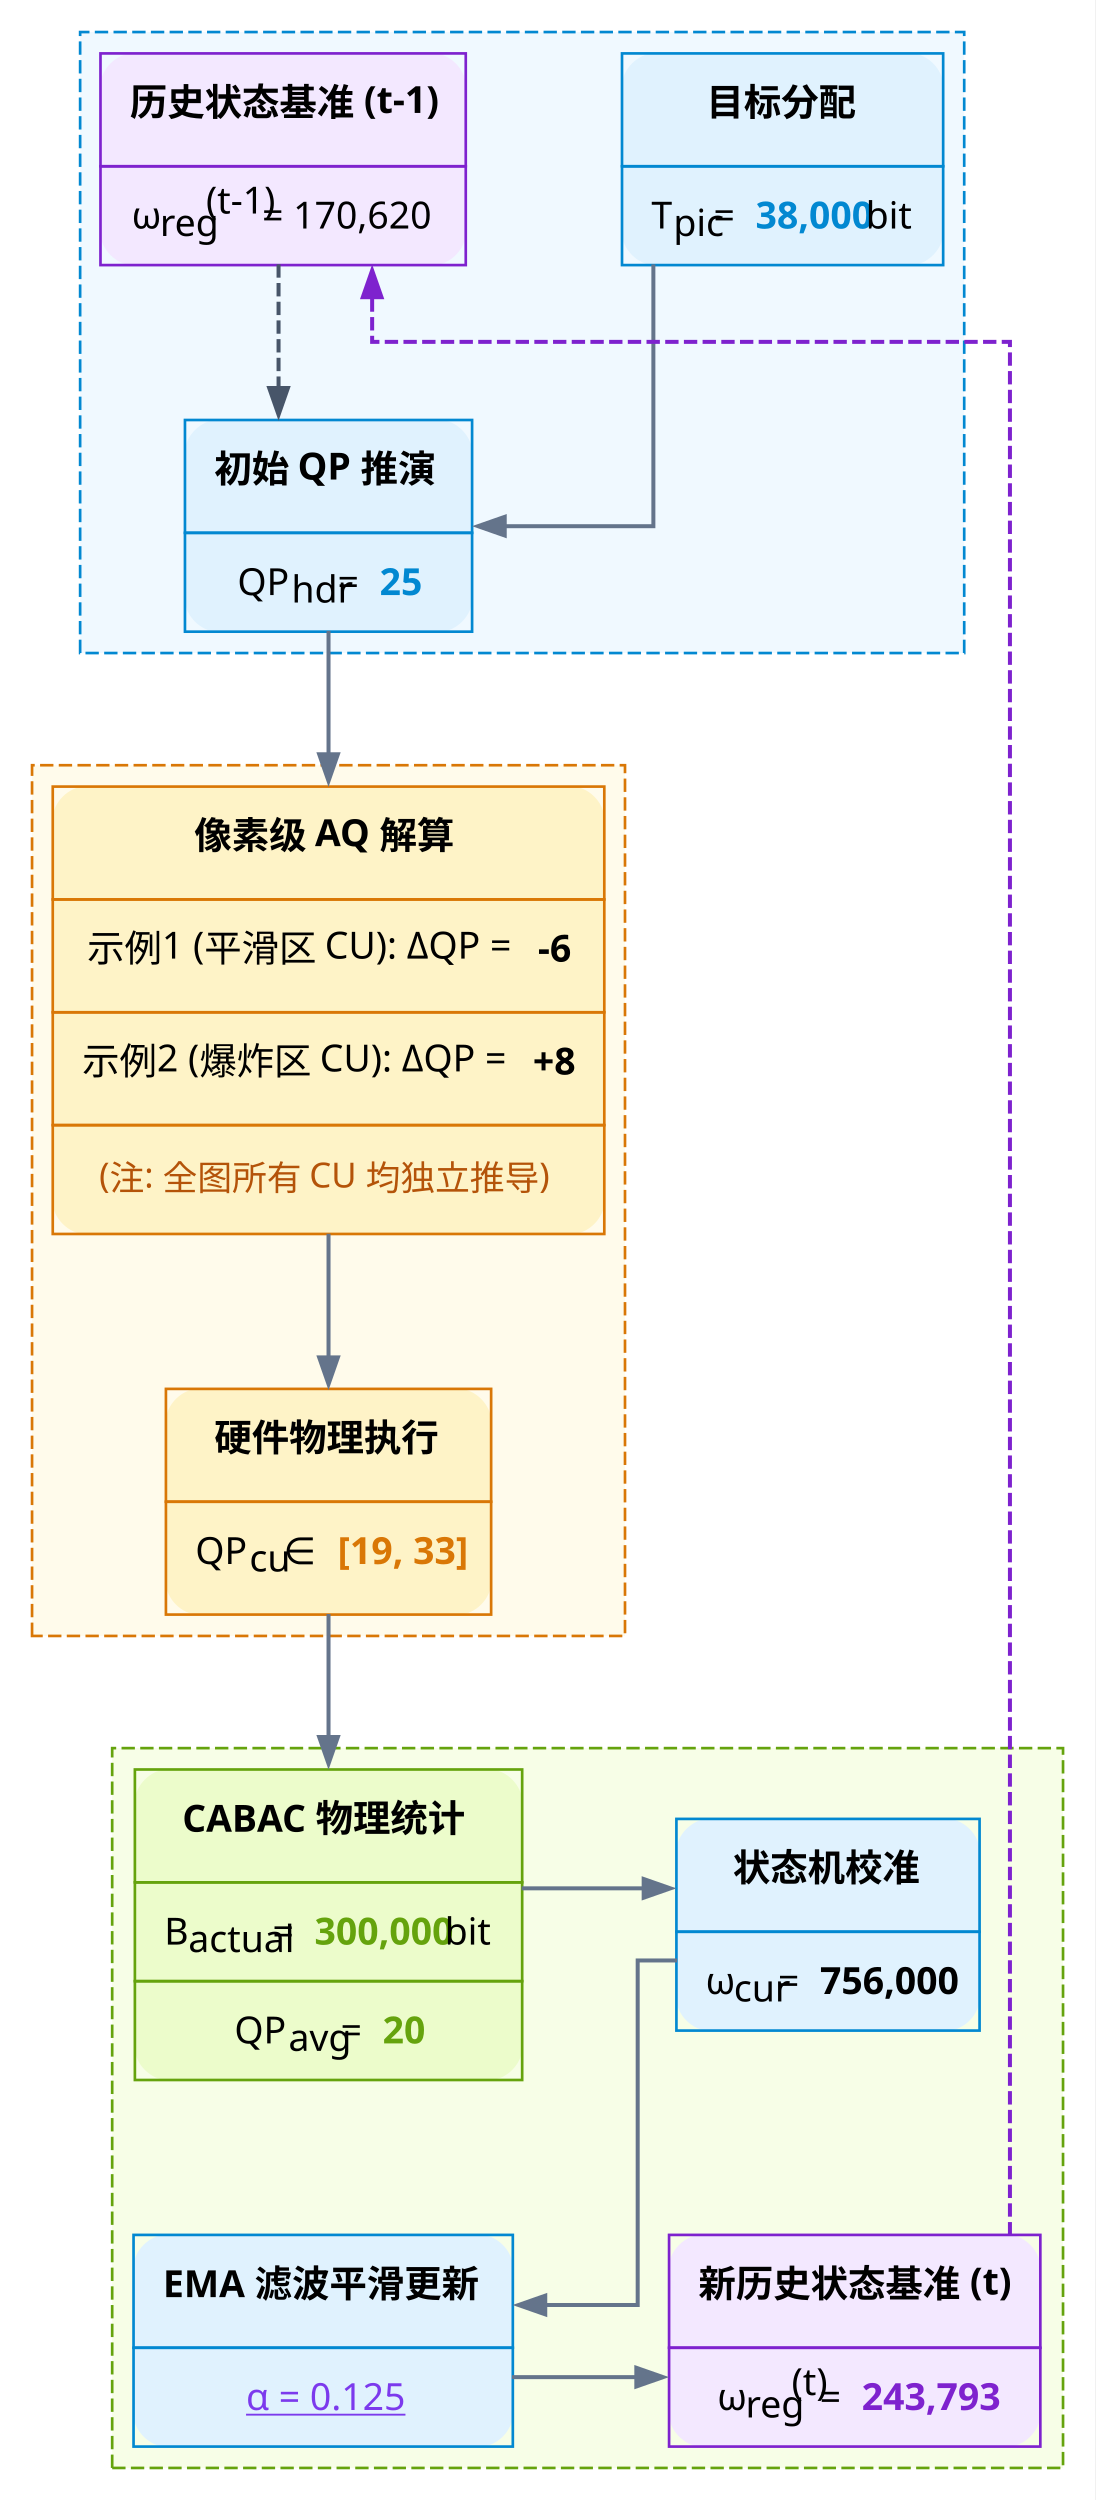
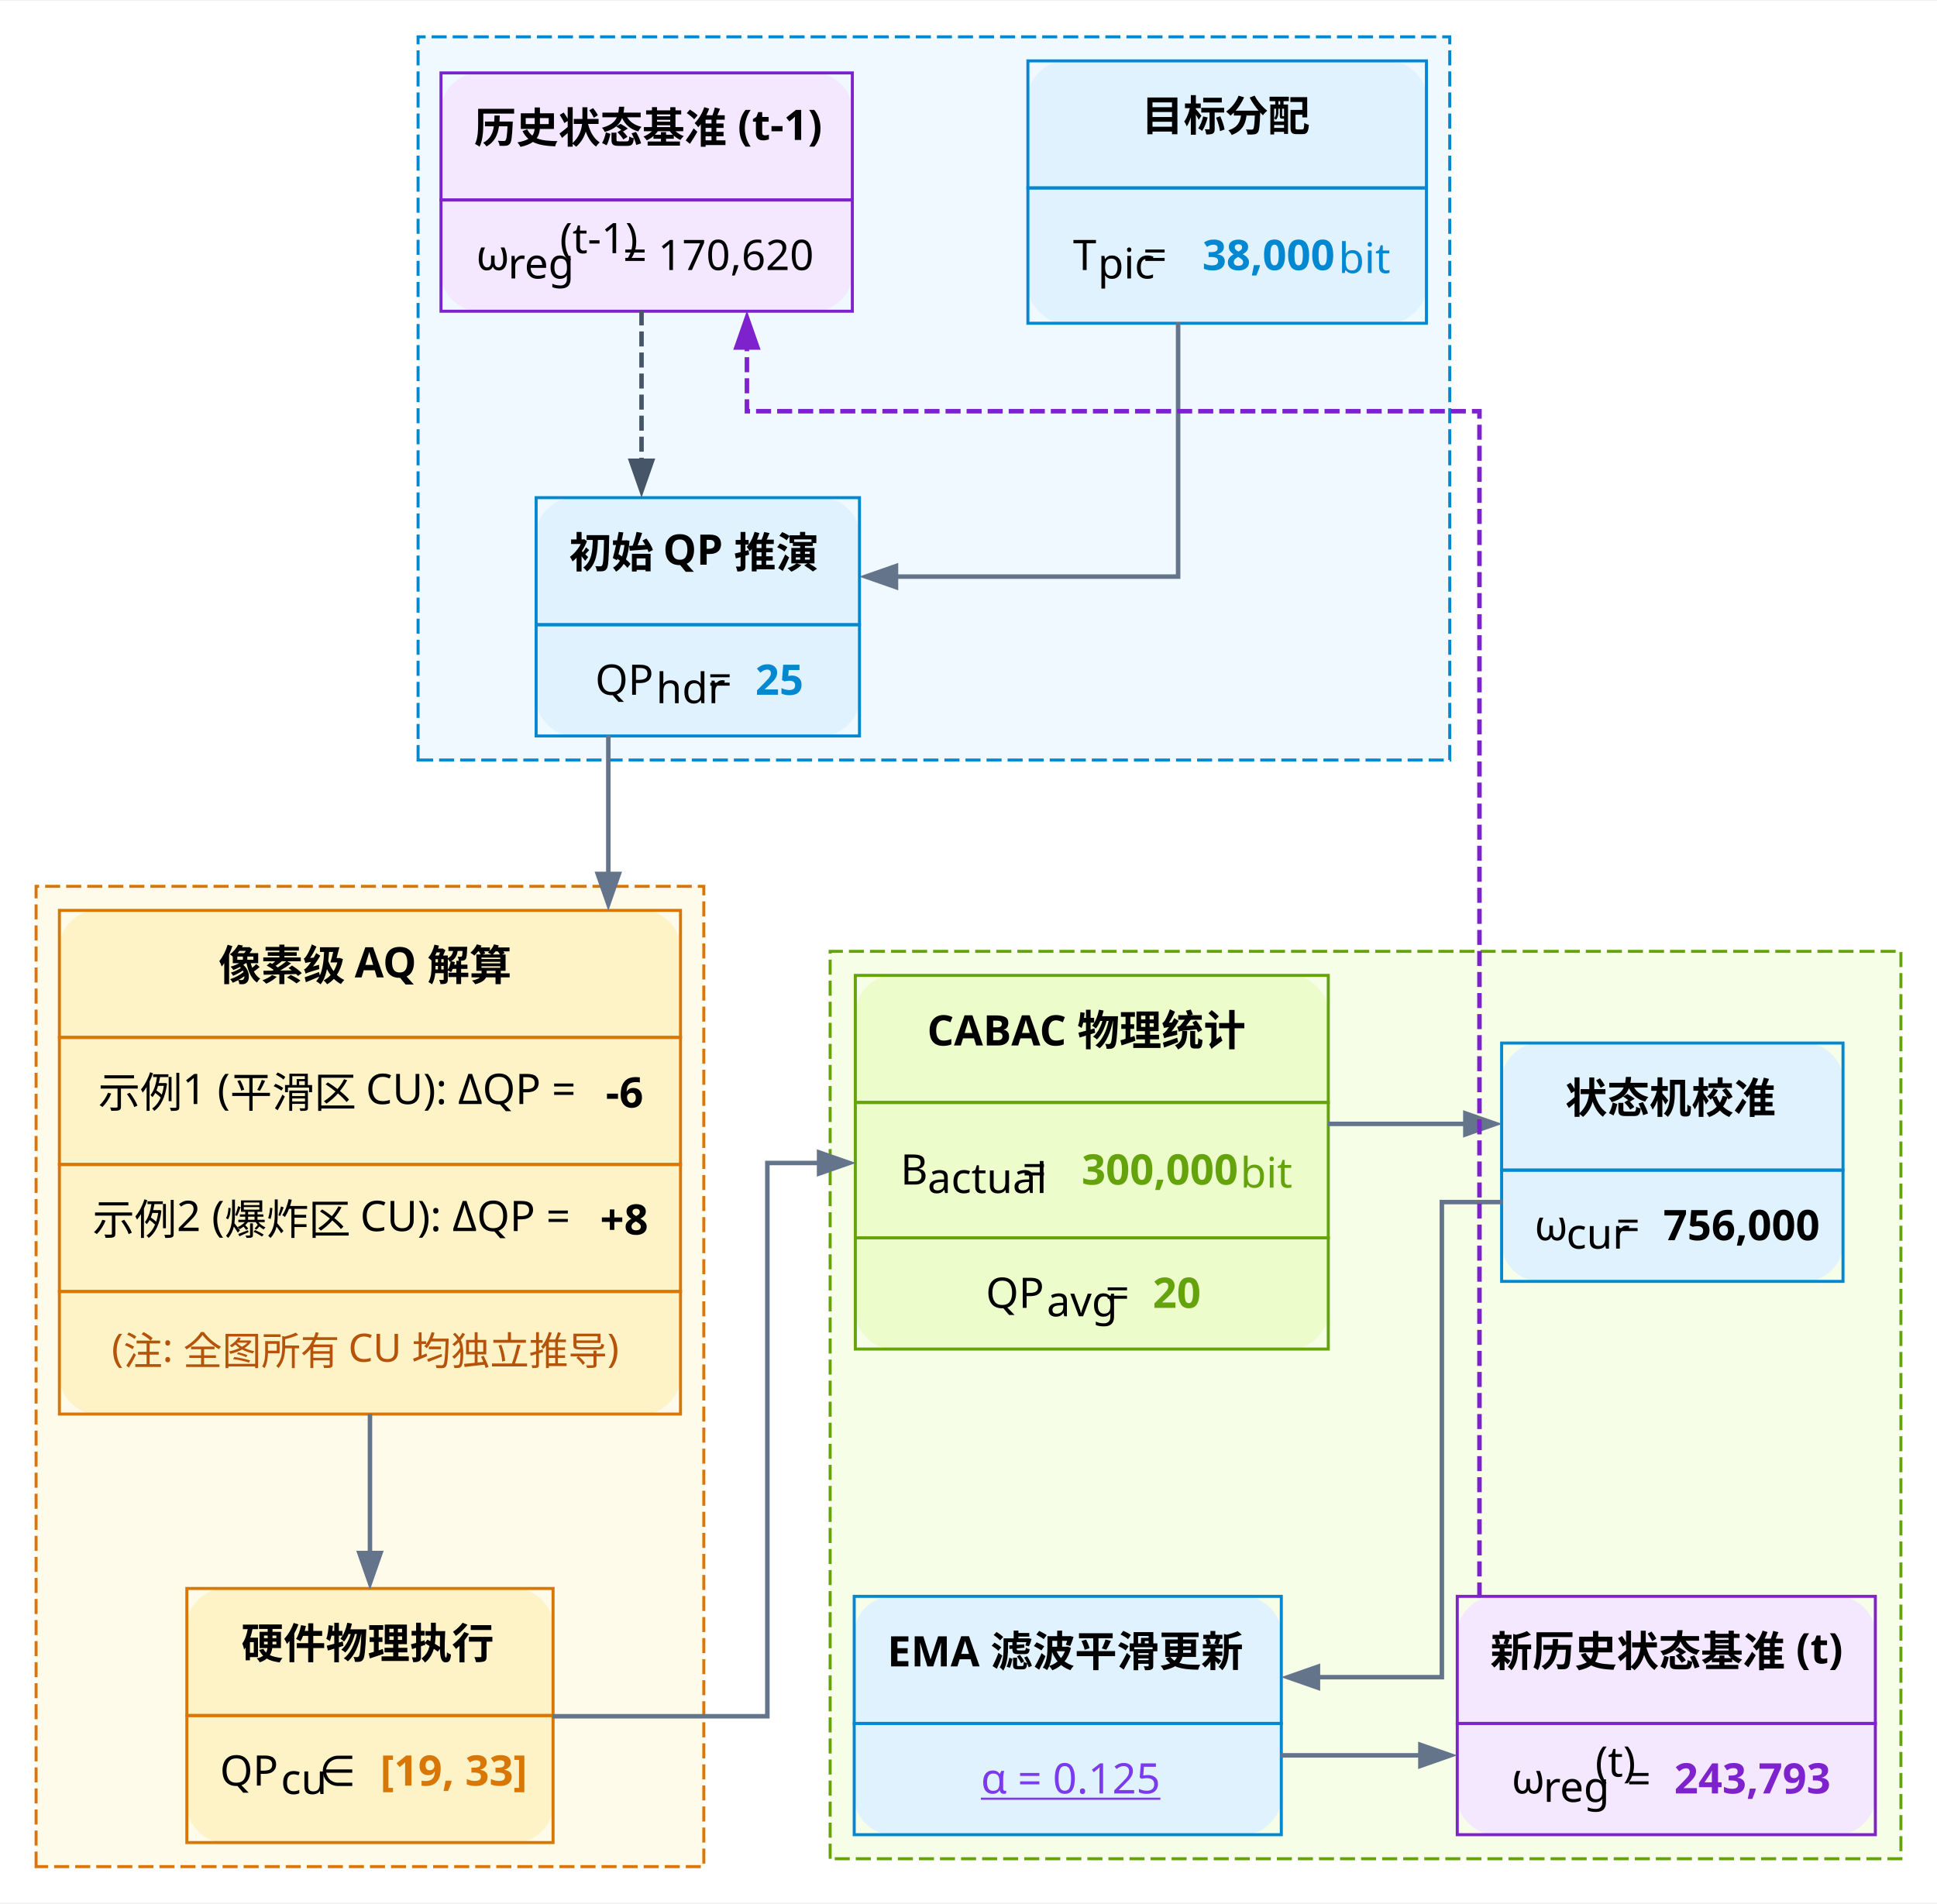
- <svg xmlns="http://www.w3.org/2000/svg" xmlns:xlink="http://www.w3.org/1999/xlink" width="410pt" height="936pt" viewBox="0.00 0.00 410.00 936.00">
-   <g id="graph0" class="graph" transform="scale(1 1) rotate(0) translate(4 932)">
-     <polygon fill="white" stroke="none" points="-4,4 -4,-932 406,-932 406,4 -4,4" />
+ <svg xmlns="http://www.w3.org/2000/svg" xmlns:xlink="http://www.w3.org/1999/xlink" width="644pt" height="633pt" viewBox="0.00 0.00 644.00 632.50">
+   <g id="graph0" class="graph" transform="scale(1 1) rotate(0) translate(4 628.5)">
+     <polygon fill="white" stroke="none" points="-4,4 -4,-628.5 640,-628.5 640,4 -4,4" />
    <g id="clust1" class="cluster">
-       <polygon fill="#f0f9ff" stroke="#0288d1" stroke-dasharray="5,2" points="26,-687.5 26,-920 357,-920 357,-687.5 26,-687.5" />
+       <polygon fill="#f0f9ff" stroke="#0288d1" stroke-dasharray="5,2" points="135,-376 135,-616.5 478,-616.5 478,-376 135,-376" />
    </g>
    <g id="clust3" class="cluster">
-       <polygon fill="#fffbeb" stroke="#d97706" stroke-dasharray="5,2" points="8,-319.5 8,-645.5 230,-645.5 230,-319.5 8,-319.5" />
+       <polygon fill="#fffbeb" stroke="#d97706" stroke-dasharray="5,2" points="8,-8 8,-334 230,-334 230,-8 8,-8" />
    </g>
    <g id="clust4" class="cluster">
-       <polygon fill="#f7fee7" stroke="#65a30d" stroke-dasharray="5,2" points="38,-8 38,-277.5 394,-277.5 394,-8 38,-8" />
+       <polygon fill="#f7fee7" stroke="#65a30d" stroke-dasharray="5,2" points="272,-10.62 272,-312.38 628,-312.38 628,-10.62 272,-10.62" />
    </g>
    <g id="node1" class="node">
      <g id="a_node1">
        <a xlink:href="#section-6" xlink:title="&lt;TABLE&gt;" target="_parent">
-           <path fill="#f3e8ff" stroke="none" d="M45.62,-832.75C45.62,-832.75 158.38,-832.75 158.38,-832.75 164.38,-832.75 170.38,-838.75 170.38,-844.75 170.38,-844.75 170.38,-900 170.38,-900 170.38,-906 164.38,-912 158.38,-912 158.38,-912 45.62,-912 45.62,-912 39.62,-912 33.62,-906 33.62,-900 33.62,-900 33.62,-844.75 33.62,-844.75 33.62,-838.75 39.62,-832.75 45.62,-832.75" />
-           <polygon fill="none" stroke="#7e22ce" points="33.62,-869.75 33.62,-912 170.38,-912 170.38,-869.75 33.62,-869.75" />
-           <text text-anchor="start" x="44.62" y="-888.7" font-family="sans-serif" font-weight="bold" font-size="14.00">历史状态基准 (t-1)</text>
-           <polygon fill="none" stroke="#7e22ce" points="33.62,-832.75 33.62,-869.75 170.38,-869.75 170.38,-832.75 33.62,-832.75" />
-           <text text-anchor="start" x="45.38" y="-846.45" font-family="sans-serif" font-size="14.00">ω</text>
-           <text text-anchor="start" x="55.88" y="-846.45" font-family="sans-serif" baseline-shift="sub" font-size="14.00">reg</text>
-           <text text-anchor="start" x="73.12" y="-846.45" font-family="sans-serif" baseline-shift="super" font-size="14.00">(t-1)</text>
-           <text text-anchor="start" x="94.12" y="-846.45" font-family="sans-serif" font-size="14.00"> = 170,620</text>
+           <path fill="#f3e8ff" stroke="none" d="M154.62,-525.25C154.62,-525.25 267.38,-525.25 267.38,-525.25 273.38,-525.25 279.38,-531.25 279.38,-537.25 279.38,-537.25 279.38,-592.5 279.38,-592.5 279.38,-598.5 273.38,-604.5 267.38,-604.5 267.38,-604.5 154.62,-604.5 154.62,-604.5 148.62,-604.5 142.62,-598.5 142.62,-592.5 142.62,-592.5 142.62,-537.25 142.62,-537.25 142.62,-531.25 148.62,-525.25 154.62,-525.25" />
+           <polygon fill="none" stroke="#7e22ce" points="142.62,-562.25 142.62,-604.5 279.38,-604.5 279.38,-562.25 142.62,-562.25" />
+           <text text-anchor="start" x="153.62" y="-581.2" font-family="sans-serif" font-weight="bold" font-size="14.00">历史状态基准 (t-1)</text>
+           <polygon fill="none" stroke="#7e22ce" points="142.62,-525.25 142.62,-562.25 279.38,-562.25 279.38,-525.25 142.62,-525.25" />
+           <text text-anchor="start" x="154.38" y="-538.95" font-family="sans-serif" font-size="14.00">ω</text>
+           <text text-anchor="start" x="164.88" y="-538.95" font-family="sans-serif" baseline-shift="sub" font-size="14.00">reg</text>
+           <text text-anchor="start" x="182.12" y="-538.95" font-family="sans-serif" baseline-shift="super" font-size="14.00">(t-1)</text>
+           <text text-anchor="start" x="203.12" y="-538.95" font-family="sans-serif" font-size="14.00"> = 170,620</text>
        </a>
      </g>
    </g>
    <g id="node3" class="node">
      <g id="a_node3">
        <a xlink:href="#section-5" xlink:title="&lt;TABLE&gt;" target="_parent">
-           <path fill="#e0f2fe" stroke="none" d="M77.25,-695.5C77.25,-695.5 160.75,-695.5 160.75,-695.5 166.75,-695.5 172.75,-701.5 172.75,-707.5 172.75,-707.5 172.75,-762.75 172.75,-762.75 172.75,-768.75 166.75,-774.75 160.75,-774.75 160.75,-774.75 77.25,-774.75 77.25,-774.75 71.25,-774.75 65.25,-768.75 65.25,-762.75 65.25,-762.75 65.25,-707.5 65.25,-707.5 65.25,-701.5 71.25,-695.5 77.25,-695.5" />
-           <polygon fill="none" stroke="#0288d1" points="65.25,-732.5 65.25,-774.75 172.75,-774.75 172.75,-732.5 65.25,-732.5" />
-           <text text-anchor="start" x="76.25" y="-751.45" font-family="sans-serif" font-weight="bold" font-size="14.00">初始 QP 推演</text>
-           <polygon fill="none" stroke="#0288d1" points="65.25,-695.5 65.25,-732.5 172.75,-732.5 172.75,-695.5 65.25,-695.5" />
-           <text text-anchor="start" x="84.88" y="-709.2" font-family="sans-serif" font-size="14.00">QP</text>
-           <text text-anchor="start" x="105.12" y="-709.2" font-family="sans-serif" baseline-shift="sub" font-size="14.00">hdr</text>
-           <text text-anchor="start" x="122.38" y="-709.2" font-family="sans-serif" font-size="14.00"> = </text>
-           <text text-anchor="start" x="138.12" y="-709.2" font-family="sans-serif" font-weight="bold" font-size="14.00" fill="#0288d1">25</text>
+           <path fill="#e0f2fe" stroke="none" d="M186.25,-384C186.25,-384 269.75,-384 269.75,-384 275.75,-384 281.75,-390 281.75,-396 281.75,-396 281.75,-451.25 281.75,-451.25 281.75,-457.25 275.75,-463.25 269.75,-463.25 269.75,-463.25 186.25,-463.25 186.25,-463.25 180.25,-463.25 174.25,-457.25 174.25,-451.25 174.25,-451.25 174.25,-396 174.25,-396 174.25,-390 180.25,-384 186.25,-384" />
+           <polygon fill="none" stroke="#0288d1" points="174.25,-421 174.25,-463.25 281.75,-463.25 281.75,-421 174.25,-421" />
+           <text text-anchor="start" x="185.25" y="-439.95" font-family="sans-serif" font-weight="bold" font-size="14.00">初始 QP 推演</text>
+           <polygon fill="none" stroke="#0288d1" points="174.25,-384 174.25,-421 281.75,-421 281.75,-384 174.25,-384" />
+           <text text-anchor="start" x="193.88" y="-397.7" font-family="sans-serif" font-size="14.00">QP</text>
+           <text text-anchor="start" x="214.12" y="-397.7" font-family="sans-serif" baseline-shift="sub" font-size="14.00">hdr</text>
+           <text text-anchor="start" x="231.38" y="-397.7" font-family="sans-serif" font-size="14.00"> = </text>
+           <text text-anchor="start" x="247.12" y="-397.7" font-family="sans-serif" font-weight="bold" font-size="14.00" fill="#0288d1">25</text>
        </a>
      </g>
    </g>
    <g id="edge2" class="edge">
-       <path fill="none" stroke="#475569" stroke-width="1.5" stroke-dasharray="5,2" d="M100.29,-833.04C100.29,-833.04 100.29,-786.73 100.29,-786.73" />
-       <polygon fill="#475569" stroke="#475569" stroke-width="1.5" points="103.79,-786.73 100.29,-776.73 96.79,-786.73 103.79,-786.73" />
+       <path fill="none" stroke="#475569" stroke-width="1.5" stroke-dasharray="5,2" d="M209.29,-525.53C209.29,-525.53 209.29,-475.52 209.29,-475.52" />
+       <polygon fill="#475569" stroke="#475569" stroke-width="1.5" points="212.79,-475.52 209.29,-465.52 205.79,-475.52 212.79,-475.52" />
    </g>
    <g id="node2" class="node">
      <g id="a_node2">
        <a xlink:href="#section-2" xlink:title="&lt;TABLE&gt;" target="_parent">
-           <path fill="#e0f2fe" stroke="none" d="M240.88,-832.75C240.88,-832.75 337.12,-832.75 337.12,-832.75 343.12,-832.75 349.12,-838.75 349.12,-844.75 349.12,-844.75 349.12,-900 349.12,-900 349.12,-906 343.12,-912 337.12,-912 337.12,-912 240.88,-912 240.88,-912 234.88,-912 228.88,-906 228.88,-900 228.88,-900 228.88,-844.75 228.88,-844.75 228.88,-838.75 234.88,-832.75 240.88,-832.75" />
-           <polygon fill="none" stroke="#0288d1" points="228.88,-869.75 228.88,-912 349.12,-912 349.12,-869.75 228.88,-869.75" />
-           <text text-anchor="start" x="260.5" y="-888.7" font-family="sans-serif" font-weight="bold" font-size="14.00">目标分配</text>
-           <polygon fill="none" stroke="#0288d1" points="228.88,-832.75 228.88,-869.75 349.12,-869.75 349.12,-832.75 228.88,-832.75" />
-           <text text-anchor="start" x="239.88" y="-846.45" font-family="sans-serif" font-size="14.00">T</text>
-           <text text-anchor="start" x="248.12" y="-846.45" font-family="sans-serif" baseline-shift="sub" font-size="14.00">pic</text>
-           <text text-anchor="start" x="263.12" y="-846.45" font-family="sans-serif" font-size="14.00"> = </text>
-           <text text-anchor="start" x="278.88" y="-846.45" font-family="sans-serif" font-weight="bold" font-size="14.00" fill="#0288d1">38,000</text>
-           <text text-anchor="start" x="320.12" y="-846.45" font-family="sans-serif" font-size="14.00"> bit</text>
+           <path fill="#e0f2fe" stroke="none" d="M349.75,-521.25C349.75,-521.25 458.25,-521.25 458.25,-521.25 464.25,-521.25 470.25,-527.25 470.25,-533.25 470.25,-533.25 470.25,-596.5 470.25,-596.5 470.25,-602.5 464.25,-608.5 458.25,-608.5 458.25,-608.5 349.75,-608.5 349.75,-608.5 343.75,-608.5 337.75,-602.5 337.75,-596.5 337.75,-596.5 337.75,-533.25 337.75,-533.25 337.75,-527.25 343.75,-521.25 349.75,-521.25" />
+           <polygon fill="none" stroke="#0288d1" points="337.75,-566.25 337.75,-608.5 470.25,-608.5 470.25,-566.25 337.75,-566.25" />
+           <text text-anchor="start" x="375.5" y="-585.2" font-family="sans-serif" font-weight="bold" font-size="14.00">目标分配</text>
+           <polygon fill="none" stroke="#0288d1" points="337.75,-521.25 337.75,-566.25 470.25,-566.25 470.25,-521.25 337.75,-521.25" />
+           <text text-anchor="start" x="352.75" y="-538.95" font-family="sans-serif" font-size="14.00">T</text>
+           <text text-anchor="start" x="361" y="-538.95" font-family="sans-serif" baseline-shift="sub" font-size="14.00">pic</text>
+           <text text-anchor="start" x="376" y="-538.95" font-family="sans-serif" font-size="14.00"> = </text>
+           <text text-anchor="start" x="395.75" y="-538.95" font-family="sans-serif" font-weight="bold" font-size="14.00" fill="#0288d1">38,000</text>
+           <text text-anchor="start" x="441" y="-537.95" font-family="sans-serif" font-size="14.00" fill="#0288d1">bit</text>
        </a>
      </g>
    </g>
    <g id="edge1" class="edge">
-       <path fill="none" stroke="#64748b" stroke-width="1.5" d="M240.62,-833.01C240.62,-792.41 240.62,-735 240.62,-735 240.62,-735 184.97,-735 184.97,-735" />
-       <polygon fill="#64748b" stroke="#64748b" stroke-width="1.5" points="184.97,-731.5 174.97,-735 184.97,-738.5 184.97,-731.5" />
+       <path fill="none" stroke="#64748b" stroke-width="1.5" d="M387.69,-521.58C387.69,-484.48 387.69,-437 387.69,-437 387.69,-437 293.89,-437 293.89,-437" />
+       <polygon fill="#64748b" stroke="#64748b" stroke-width="1.5" points="293.89,-433.5 283.89,-437 293.89,-440.5 293.89,-433.5" />
    </g>
    <g id="node4" class="node">
      <g id="a_node4">
        <a xlink:href="#section-7" xlink:title="&lt;TABLE&gt;" target="_parent">
-           <path fill="#fef3c7" stroke="none" d="M27.75,-470C27.75,-470 210.25,-470 210.25,-470 216.25,-470 222.25,-476 222.25,-482 222.25,-482 222.25,-625.5 222.25,-625.5 222.25,-631.5 216.25,-637.5 210.25,-637.5 210.25,-637.5 27.75,-637.5 27.75,-637.5 21.75,-637.5 15.75,-631.5 15.75,-625.5 15.75,-625.5 15.75,-482 15.75,-482 15.75,-476 21.75,-470 27.75,-470" />
-           <polygon fill="none" stroke="#d97706" points="15.75,-595.25 15.75,-637.5 222.25,-637.5 222.25,-595.25 15.75,-595.25" />
-           <text text-anchor="start" x="68.75" y="-614.2" font-family="sans-serif" font-weight="bold" font-size="14.00">像素级 AQ 解算</text>
-           <polygon fill="none" stroke="#d97706" points="15.75,-553 15.75,-595.25 222.25,-595.25 222.25,-553 15.75,-553" />
-           <text text-anchor="start" x="28.62" y="-571.95" font-family="sans-serif" font-size="14.00">示例1 (平滑区 CU): ΔQP = </text>
-           <text text-anchor="start" x="197.38" y="-571.95" font-family="sans-serif" font-weight="bold" font-size="14.00">-6</text>
-           <polygon fill="none" stroke="#d97706" points="15.75,-510.75 15.75,-553 222.25,-553 222.25,-510.75 15.75,-510.75" />
-           <text text-anchor="start" x="26.75" y="-529.7" font-family="sans-serif" font-size="14.00">示例2 (爆炸区 CU): ΔQP = </text>
-           <text text-anchor="start" x="195.5" y="-529.7" font-family="sans-serif" font-weight="bold" font-size="14.00">+8</text>
-           <polygon fill="none" stroke="#d97706" points="15.75,-470 15.75,-510.75 222.25,-510.75 222.25,-470 15.75,-470" />
-           <text text-anchor="start" x="33.12" y="-487.4" font-family="sans-serif" font-size="13.00" fill="#b45309">(注: 全图所有 CU 均独立推导)</text>
+           <path fill="#fef3c7" stroke="none" d="M27.75,-158.5C27.75,-158.5 210.25,-158.5 210.25,-158.5 216.25,-158.5 222.25,-164.5 222.25,-170.5 222.25,-170.5 222.25,-314 222.25,-314 222.25,-320 216.25,-326 210.25,-326 210.25,-326 27.75,-326 27.75,-326 21.75,-326 15.75,-320 15.75,-314 15.75,-314 15.75,-170.5 15.75,-170.5 15.75,-164.5 21.75,-158.5 27.75,-158.5" />
+           <polygon fill="none" stroke="#d97706" points="15.75,-283.75 15.75,-326 222.25,-326 222.25,-283.75 15.75,-283.75" />
+           <text text-anchor="start" x="68.75" y="-302.7" font-family="sans-serif" font-weight="bold" font-size="14.00">像素级 AQ 解算</text>
+           <polygon fill="none" stroke="#d97706" points="15.75,-241.5 15.75,-283.75 222.25,-283.75 222.25,-241.5 15.75,-241.5" />
+           <text text-anchor="start" x="28.62" y="-260.45" font-family="sans-serif" font-size="14.00">示例1 (平滑区 CU): ΔQP = </text>
+           <text text-anchor="start" x="197.38" y="-260.45" font-family="sans-serif" font-weight="bold" font-size="14.00">-6</text>
+           <polygon fill="none" stroke="#d97706" points="15.75,-199.25 15.75,-241.5 222.25,-241.5 222.25,-199.25 15.75,-199.25" />
+           <text text-anchor="start" x="26.75" y="-218.2" font-family="sans-serif" font-size="14.00">示例2 (爆炸区 CU): ΔQP = </text>
+           <text text-anchor="start" x="195.5" y="-218.2" font-family="sans-serif" font-weight="bold" font-size="14.00">+8</text>
+           <polygon fill="none" stroke="#d97706" points="15.75,-158.5 15.75,-199.25 222.25,-199.25 222.25,-158.5 15.75,-158.5" />
+           <text text-anchor="start" x="33.12" y="-175.9" font-family="sans-serif" font-size="13.00" fill="#b45309">(注: 全图所有 CU 均独立推导)</text>
        </a>
      </g>
    </g>
    <g id="edge7" class="edge">
-       <path fill="none" stroke="#64748b" stroke-width="1.5" d="M119,-695.77C119,-695.77 119,-649.61 119,-649.61" />
-       <polygon fill="#64748b" stroke="#64748b" stroke-width="1.5" points="122.5,-649.61 119,-639.61 115.5,-649.61 122.5,-649.61" />
+       <path fill="none" stroke="#64748b" stroke-width="1.5" d="M198.25,-384.27C198.25,-384.27 198.25,-338.11 198.25,-338.11" />
+       <polygon fill="#64748b" stroke="#64748b" stroke-width="1.5" points="201.75,-338.11 198.25,-328.11 194.75,-338.11 201.75,-338.11" />
+     </g>
+     <g id="node6" class="node">
+       <g id="a_node6">
+         <a xlink:href="#section-hw-rdo" xlink:title="&lt;TABLE&gt;" target="_parent">
+           <path fill="#ecfccb" stroke="none" d="M292.38,-180.12C292.38,-180.12 425.62,-180.12 425.62,-180.12 431.62,-180.12 437.62,-186.12 437.62,-192.12 437.62,-192.12 437.62,-292.38 437.62,-292.38 437.62,-298.38 431.62,-304.38 425.62,-304.38 425.62,-304.38 292.38,-304.38 292.38,-304.38 286.38,-304.38 280.38,-298.38 280.38,-292.38 280.38,-292.38 280.38,-192.12 280.38,-192.12 280.38,-186.12 286.38,-180.12 292.38,-180.12" />
+           <polygon fill="none" stroke="#65a30d" points="280.38,-262.12 280.38,-304.38 437.62,-304.38 437.62,-262.12 280.38,-262.12" />
+           <text text-anchor="start" x="304.25" y="-281.07" font-family="sans-serif" font-weight="bold" font-size="14.00">CABAC 物理统计</text>
+           <polygon fill="none" stroke="#65a30d" points="280.38,-217.12 280.38,-262.12 437.62,-262.12 437.62,-217.12 280.38,-217.12" />
+           <text text-anchor="start" x="295.38" y="-234.82" font-family="sans-serif" font-size="14.00">B</text>
+           <text text-anchor="start" x="304.38" y="-234.82" font-family="sans-serif" baseline-shift="sub" font-size="14.00">actual</text>
+           <text text-anchor="start" x="335.88" y="-234.82" font-family="sans-serif" font-size="14.00"> = </text>
+           <text text-anchor="start" x="355.62" y="-234.82" font-family="sans-serif" font-weight="bold" font-size="14.00" fill="#65a30d">300,000</text>
+           <text text-anchor="start" x="408.38" y="-233.82" font-family="sans-serif" font-size="14.00" fill="#65a30d">bit</text>
+           <polygon fill="none" stroke="#65a30d" points="280.38,-180.12 280.38,-217.12 437.62,-217.12 437.62,-180.12 280.38,-180.12" />
+           <text text-anchor="start" x="323.75" y="-193.82" font-family="sans-serif" font-size="14.00">QP</text>
+           <text text-anchor="start" x="344" y="-193.82" font-family="sans-serif" baseline-shift="sub" font-size="14.00">avg</text>
+           <text text-anchor="start" x="363.5" y="-193.82" font-family="sans-serif" font-size="14.00"> = </text>
+           <text text-anchor="start" x="379.25" y="-193.82" font-family="sans-serif" font-weight="bold" font-size="14.00" fill="#65a30d">20</text>
+         </a>
+       </g>
    </g>
    <g id="node5" class="node">
      <g id="a_node5">
        <a xlink:href="#section-hw-rdo" xlink:title="&lt;TABLE&gt;" target="_parent">
-           <path fill="#fef3c7" stroke="none" d="M70.12,-327.5C70.12,-327.5 167.88,-327.5 167.88,-327.5 173.88,-327.5 179.88,-333.5 179.88,-339.5 179.88,-339.5 179.88,-400 179.88,-400 179.88,-406 173.88,-412 167.88,-412 167.88,-412 70.12,-412 70.12,-412 64.12,-412 58.12,-406 58.12,-400 58.12,-400 58.12,-339.5 58.12,-339.5 58.12,-333.5 64.12,-327.5 70.12,-327.5" />
-           <polygon fill="none" stroke="#d97706" points="58.12,-369.75 58.12,-412 179.88,-412 179.88,-369.75 58.12,-369.75" />
-           <text text-anchor="start" x="76.25" y="-388.7" font-family="sans-serif" font-weight="bold" font-size="14.00">硬件物理执行</text>
-           <polygon fill="none" stroke="#d97706" points="58.12,-327.5 58.12,-369.75 179.88,-369.75 179.88,-327.5 58.12,-327.5" />
-           <text text-anchor="start" x="69.12" y="-346.45" font-family="sans-serif" font-size="14.00">QP</text>
-           <text text-anchor="start" x="89.38" y="-346.45" font-family="sans-serif" baseline-shift="sub" font-size="14.00">cu</text>
-           <text text-anchor="start" x="102.12" y="-346.45" font-family="sans-serif" font-size="14.00"> ∈ </text>
-           <text text-anchor="start" x="122.38" y="-346.45" font-family="sans-serif" font-weight="bold" font-size="14.00" fill="#d97706">[19, 33]</text>
+           <path fill="#fef3c7" stroke="none" d="M70.12,-16C70.12,-16 167.88,-16 167.88,-16 173.88,-16 179.88,-22 179.88,-28 179.88,-28 179.88,-88.5 179.88,-88.5 179.88,-94.5 173.88,-100.5 167.88,-100.5 167.88,-100.5 70.12,-100.5 70.12,-100.5 64.12,-100.5 58.12,-94.5 58.12,-88.5 58.12,-88.5 58.12,-28 58.12,-28 58.12,-22 64.12,-16 70.12,-16" />
+           <polygon fill="none" stroke="#d97706" points="58.12,-58.25 58.12,-100.5 179.88,-100.5 179.88,-58.25 58.12,-58.25" />
+           <text text-anchor="start" x="76.25" y="-77.2" font-family="sans-serif" font-weight="bold" font-size="14.00">硬件物理执行</text>
+           <polygon fill="none" stroke="#d97706" points="58.12,-16 58.12,-58.25 179.88,-58.25 179.88,-16 58.12,-16" />
+           <text text-anchor="start" x="69.12" y="-34.95" font-family="sans-serif" font-size="14.00">QP</text>
+           <text text-anchor="start" x="89.38" y="-34.95" font-family="sans-serif" baseline-shift="sub" font-size="14.00">cu</text>
+           <text text-anchor="start" x="102.12" y="-34.95" font-family="sans-serif" font-size="14.00"> ∈ </text>
+           <text text-anchor="start" x="122.38" y="-34.95" font-family="sans-serif" font-weight="bold" font-size="14.00" fill="#d97706">[19, 33]</text>
        </a>
      </g>
    </g>
    <g id="edge3" class="edge">
-       <path fill="none" stroke="#64748b" stroke-width="1.5" d="M119,-470.1C119,-470.1 119,-423.78 119,-423.78" />
-       <polygon fill="#64748b" stroke="#64748b" stroke-width="1.5" points="122.5,-423.78 119,-413.78 115.5,-423.78 122.5,-423.78" />
+       <path fill="none" stroke="#64748b" stroke-width="1.5" d="M119,-158.6C119,-158.6 119,-112.28 119,-112.28" />
+       <polygon fill="#64748b" stroke="#64748b" stroke-width="1.5" points="122.5,-112.28 119,-102.28 115.5,-112.28 122.5,-112.28" />
    </g>
-     <g id="node6" class="node">
-       <g id="a_node6">
-         <a xlink:href="#section-hw-rdo" xlink:title="&lt;TABLE&gt;" target="_parent">
-           <path fill="#ecfccb" stroke="none" d="M58.5,-153.25C58.5,-153.25 179.5,-153.25 179.5,-153.25 185.5,-153.25 191.5,-159.25 191.5,-165.25 191.5,-165.25 191.5,-257.5 191.5,-257.5 191.5,-263.5 185.5,-269.5 179.5,-269.5 179.5,-269.5 58.5,-269.5 58.5,-269.5 52.5,-269.5 46.5,-263.5 46.5,-257.5 46.5,-257.5 46.5,-165.25 46.5,-165.25 46.5,-159.25 52.5,-153.25 58.5,-153.25" />
-           <polygon fill="none" stroke="#65a30d" points="46.5,-227.25 46.5,-269.5 191.5,-269.5 191.5,-227.25 46.5,-227.25" />
-           <text text-anchor="start" x="64.25" y="-246.2" font-family="sans-serif" font-weight="bold" font-size="14.00">CABAC 物理统计</text>
-           <polygon fill="none" stroke="#65a30d" points="46.5,-190.25 46.5,-227.25 191.5,-227.25 191.5,-190.25 46.5,-190.25" />
-           <text text-anchor="start" x="57.5" y="-203.95" font-family="sans-serif" font-size="14.00">B</text>
-           <text text-anchor="start" x="66.5" y="-203.95" font-family="sans-serif" baseline-shift="sub" font-size="14.00">actual</text>
-           <text text-anchor="start" x="98" y="-203.95" font-family="sans-serif" font-size="14.00"> = </text>
-           <text text-anchor="start" x="113.75" y="-203.95" font-family="sans-serif" font-weight="bold" font-size="14.00" fill="#65a30d">300,000</text>
-           <text text-anchor="start" x="162.5" y="-203.95" font-family="sans-serif" font-size="14.00"> bit</text>
-           <polygon fill="none" stroke="#65a30d" points="46.5,-153.25 46.5,-190.25 191.5,-190.25 191.5,-153.25 46.5,-153.25" />
-           <text text-anchor="start" x="83.75" y="-166.95" font-family="sans-serif" font-size="14.00">QP</text>
-           <text text-anchor="start" x="104" y="-166.95" font-family="sans-serif" baseline-shift="sub" font-size="14.00">avg</text>
-           <text text-anchor="start" x="123.5" y="-166.95" font-family="sans-serif" font-size="14.00"> = </text>
-           <text text-anchor="start" x="139.25" y="-166.95" font-family="sans-serif" font-weight="bold" font-size="14.00" fill="#65a30d">20</text>
-         </a>
-       </g>
-     </g>
-     <g id="edge8" class="edge">
-       <path fill="none" stroke="#64748b" stroke-width="1.5" d="M119,-327.72C119,-327.72 119,-281.67 119,-281.67" />
-       <polygon fill="#64748b" stroke="#64748b" stroke-width="1.5" points="122.5,-281.67 119,-271.67 115.5,-281.67 122.5,-281.67" />
+     <g id="edge9" class="edge">
+       <path fill="none" stroke="#64748b" stroke-width="1.5" d="M179.65,-58C214.38,-58 251.12,-58 251.12,-58 251.12,-58 251.12,-242 251.12,-242 251.12,-242 268.33,-242 268.33,-242" />
+       <polygon fill="#64748b" stroke="#64748b" stroke-width="1.5" points="268.33,-245.5 278.33,-242 268.33,-238.5 268.33,-245.5" />
    </g>
    <g id="node7" class="node">
      <g id="a_node7">
        <a xlink:href="#section-9" xlink:title="&lt;TABLE&gt;" target="_parent">
-           <path fill="#e0f2fe" stroke="none" d="M261.25,-171.75C261.25,-171.75 350.75,-171.75 350.75,-171.75 356.75,-171.75 362.75,-177.75 362.75,-183.75 362.75,-183.75 362.75,-239 362.75,-239 362.75,-245 356.75,-251 350.75,-251 350.75,-251 261.25,-251 261.25,-251 255.25,-251 249.25,-245 249.25,-239 249.25,-239 249.25,-183.75 249.25,-183.75 249.25,-177.75 255.25,-171.75 261.25,-171.75" />
-           <polygon fill="none" stroke="#0288d1" points="249.25,-208.75 249.25,-251 362.75,-251 362.75,-208.75 249.25,-208.75" />
-           <text text-anchor="start" x="270.38" y="-227.7" font-family="sans-serif" font-weight="bold" font-size="14.00">状态机校准</text>
-           <polygon fill="none" stroke="#0288d1" points="249.25,-171.75 249.25,-208.75 362.75,-208.75 362.75,-171.75 249.25,-171.75" />
-           <text text-anchor="start" x="260.25" y="-185.45" font-family="sans-serif" font-size="14.00">ω</text>
-           <text text-anchor="start" x="270.75" y="-185.45" font-family="sans-serif" baseline-shift="sub" font-size="14.00">cur</text>
-           <text text-anchor="start" x="287.25" y="-185.45" font-family="sans-serif" font-size="14.00"> = </text>
-           <text text-anchor="start" x="303" y="-185.45" font-family="sans-serif" font-weight="bold" font-size="14.00">756,000</text>
+           <path fill="#e0f2fe" stroke="none" d="M507.25,-202.62C507.25,-202.62 596.75,-202.62 596.75,-202.62 602.75,-202.62 608.75,-208.62 608.75,-214.62 608.75,-214.62 608.75,-269.88 608.75,-269.88 608.75,-275.88 602.75,-281.88 596.75,-281.88 596.75,-281.88 507.25,-281.88 507.25,-281.88 501.25,-281.88 495.25,-275.88 495.25,-269.88 495.25,-269.88 495.25,-214.62 495.25,-214.62 495.25,-208.62 501.25,-202.62 507.25,-202.62" />
+           <polygon fill="none" stroke="#0288d1" points="495.25,-239.62 495.25,-281.88 608.75,-281.88 608.75,-239.62 495.25,-239.62" />
+           <text text-anchor="start" x="516.38" y="-258.57" font-family="sans-serif" font-weight="bold" font-size="14.00">状态机校准</text>
+           <polygon fill="none" stroke="#0288d1" points="495.25,-202.62 495.25,-239.62 608.75,-239.62 608.75,-202.62 495.25,-202.62" />
+           <text text-anchor="start" x="506.25" y="-216.32" font-family="sans-serif" font-size="14.00">ω</text>
+           <text text-anchor="start" x="516.75" y="-216.32" font-family="sans-serif" baseline-shift="sub" font-size="14.00">cur</text>
+           <text text-anchor="start" x="533.25" y="-216.32" font-family="sans-serif" font-size="14.00"> = </text>
+           <text text-anchor="start" x="549" y="-216.32" font-family="sans-serif" font-weight="bold" font-size="14.00">756,000</text>
        </a>
      </g>
    </g>
    <g id="edge4" class="edge">
-       <path fill="none" stroke="#64748b" stroke-width="1.5" d="M191.3,-225C191.3,-225 236.99,-225 236.99,-225" />
-       <polygon fill="#64748b" stroke="#64748b" stroke-width="1.5" points="236.99,-228.5 246.99,-225 236.99,-221.5 236.99,-228.5" />
+       <path fill="none" stroke="#64748b" stroke-width="1.5" d="M437.5,-255C437.5,-255 483.19,-255 483.19,-255" />
+       <polygon fill="#64748b" stroke="#64748b" stroke-width="1.5" points="483.19,-258.5 493.19,-255 483.19,-251.5 483.19,-258.5" />
    </g>
    <g id="node8" class="node">
      <g id="a_node8">
        <a xlink:href="#param-alpha" xlink:title="&lt;TABLE&gt;" target="_parent">
-           <path fill="#e0f2fe" stroke="none" d="M58,-16C58,-16 176,-16 176,-16 182,-16 188,-22 188,-28 188,-28 188,-83.25 188,-83.25 188,-89.25 182,-95.25 176,-95.25 176,-95.25 58,-95.25 58,-95.25 52,-95.25 46,-89.25 46,-83.25 46,-83.25 46,-28 46,-28 46,-22 52,-16 58,-16" />
-           <polygon fill="none" stroke="#0288d1" points="46,-53 46,-95.25 188,-95.25 188,-53 46,-53" />
-           <text text-anchor="start" x="57" y="-71.95" font-family="sans-serif" font-weight="bold" font-size="14.00">EMA 滤波平滑更新</text>
-           <polygon fill="none" stroke="#0288d1" points="46,-16 46,-53 188,-53 188,-16 46,-16" />
-           <text text-anchor="start" x="88.12" y="-29.7" font-family="sans-serif" text-decoration="underline" font-size="14.00" fill="#7c3aed">α = 0.125</text>
+           <path fill="#e0f2fe" stroke="none" d="M292,-18.62C292,-18.62 410,-18.62 410,-18.62 416,-18.62 422,-24.62 422,-30.62 422,-30.62 422,-85.88 422,-85.88 422,-91.88 416,-97.88 410,-97.88 410,-97.88 292,-97.88 292,-97.88 286,-97.88 280,-91.88 280,-85.88 280,-85.88 280,-30.62 280,-30.62 280,-24.62 286,-18.62 292,-18.62" />
+           <polygon fill="none" stroke="#0288d1" points="280,-55.62 280,-97.88 422,-97.88 422,-55.62 280,-55.62" />
+           <text text-anchor="start" x="291" y="-74.58" font-family="sans-serif" font-weight="bold" font-size="14.00">EMA 滤波平滑更新</text>
+           <polygon fill="none" stroke="#0288d1" points="280,-18.62 280,-55.62 422,-55.62 422,-18.62 280,-18.62" />
+           <text text-anchor="start" x="322.12" y="-32.33" font-family="sans-serif" text-decoration="underline" font-size="14.00" fill="#7c3aed">α = 0.125</text>
        </a>
      </g>
    </g>
    <g id="edge5" class="edge">
-       <path fill="none" stroke="#64748b" stroke-width="1.5" d="M249.51,-198C240.87,-198 234.75,-198 234.75,-198 234.75,-198 234.75,-69 234.75,-69 234.75,-69 200.14,-69 200.14,-69" />
-       <polygon fill="#64748b" stroke="#64748b" stroke-width="1.5" points="200.14,-65.5 190.14,-69 200.14,-72.5 200.14,-65.5" />
+       <path fill="none" stroke="#64748b" stroke-width="1.5" d="M495.51,-229C484.02,-229 475.38,-229 475.38,-229 475.38,-229 475.38,-71 475.38,-71 475.38,-71 434.18,-71 434.18,-71" />
+       <polygon fill="#64748b" stroke="#64748b" stroke-width="1.5" points="434.18,-67.5 424.18,-71 434.18,-74.5 434.18,-67.5" />
    </g>
    <g id="node9" class="node">
      <g id="a_node9">
        <a xlink:href="#section-10" xlink:title="&lt;TABLE&gt;" target="_parent">
-           <path fill="#f3e8ff" stroke="none" d="M258.5,-16C258.5,-16 373.5,-16 373.5,-16 379.5,-16 385.5,-22 385.5,-28 385.5,-28 385.5,-83.25 385.5,-83.25 385.5,-89.25 379.5,-95.25 373.5,-95.25 373.5,-95.25 258.5,-95.25 258.5,-95.25 252.5,-95.25 246.5,-89.25 246.5,-83.25 246.5,-83.25 246.5,-28 246.5,-28 246.5,-22 252.5,-16 258.5,-16" />
-           <polygon fill="none" stroke="#7e22ce" points="246.5,-53 246.5,-95.25 385.5,-95.25 385.5,-53 246.5,-53" />
-           <text text-anchor="start" x="257.5" y="-71.95" font-family="sans-serif" font-weight="bold" font-size="14.00">新历史状态基准 (t)</text>
-           <polygon fill="none" stroke="#7e22ce" points="246.5,-16 246.5,-53 385.5,-53 385.5,-16 246.5,-16" />
-           <text text-anchor="start" x="264.62" y="-29.7" font-family="sans-serif" font-size="14.00">ω</text>
-           <text text-anchor="start" x="275.12" y="-29.7" font-family="sans-serif" baseline-shift="sub" font-size="14.00">reg</text>
-           <text text-anchor="start" x="292.38" y="-29.7" font-family="sans-serif" baseline-shift="super" font-size="14.00">(t)</text>
-           <text text-anchor="start" x="302.88" y="-29.7" font-family="sans-serif" font-size="14.00"> = </text>
-           <text text-anchor="start" x="318.62" y="-29.7" font-family="sans-serif" font-weight="bold" font-size="14.00" fill="#7e22ce">243,793</text>
+           <path fill="#f3e8ff" stroke="none" d="M492.5,-18.62C492.5,-18.62 607.5,-18.62 607.5,-18.62 613.5,-18.62 619.5,-24.62 619.5,-30.62 619.5,-30.62 619.5,-85.88 619.5,-85.88 619.5,-91.88 613.5,-97.88 607.5,-97.88 607.5,-97.88 492.5,-97.88 492.5,-97.88 486.5,-97.88 480.5,-91.88 480.5,-85.88 480.5,-85.88 480.5,-30.62 480.5,-30.62 480.5,-24.62 486.5,-18.62 492.5,-18.62" />
+           <polygon fill="none" stroke="#7e22ce" points="480.5,-55.62 480.5,-97.88 619.5,-97.88 619.5,-55.62 480.5,-55.62" />
+           <text text-anchor="start" x="491.5" y="-74.58" font-family="sans-serif" font-weight="bold" font-size="14.00">新历史状态基准 (t)</text>
+           <polygon fill="none" stroke="#7e22ce" points="480.5,-18.62 480.5,-55.62 619.5,-55.62 619.5,-18.62 480.5,-18.62" />
+           <text text-anchor="start" x="498.62" y="-32.33" font-family="sans-serif" font-size="14.00">ω</text>
+           <text text-anchor="start" x="509.12" y="-32.33" font-family="sans-serif" baseline-shift="sub" font-size="14.00">reg</text>
+           <text text-anchor="start" x="526.38" y="-32.33" font-family="sans-serif" baseline-shift="super" font-size="14.00">(t)</text>
+           <text text-anchor="start" x="536.88" y="-32.33" font-family="sans-serif" font-size="14.00"> = </text>
+           <text text-anchor="start" x="552.62" y="-32.33" font-family="sans-serif" font-weight="bold" font-size="14.00" fill="#7e22ce">243,793</text>
        </a>
      </g>
    </g>
    <g id="edge6" class="edge">
-       <path fill="none" stroke="#64748b" stroke-width="1.5" d="M187.72,-42C187.72,-42 234.24,-42 234.24,-42" />
-       <polygon fill="#64748b" stroke="#64748b" stroke-width="1.5" points="234.24,-45.5 244.24,-42 234.24,-38.5 234.24,-45.5" />
+       <path fill="none" stroke="#64748b" stroke-width="1.5" d="M421.72,-45C421.72,-45 468.24,-45 468.24,-45" />
+       <polygon fill="#64748b" stroke="#64748b" stroke-width="1.5" points="468.24,-48.5 478.24,-45 468.24,-41.5 468.24,-48.5" />
    </g>
-     <g id="edge9" class="edge">
-       <path fill="none" stroke="#7e22ce" stroke-width="1.5" stroke-dasharray="5,2" d="M374.12,-95.07C374.12,-249.42 374.12,-804 374.12,-804 374.12,-804 135.33,-804 135.33,-804 135.33,-804 135.33,-820.73 135.33,-820.73" />
-       <polygon fill="#7e22ce" stroke="#7e22ce" stroke-width="1.5" points="131.83,-820.73 135.33,-830.73 138.83,-820.73 131.83,-820.73" />
+     <g id="edge10" class="edge">
+       <path fill="none" stroke="#7e22ce" stroke-width="1.5" stroke-dasharray="5,2" d="M487.88,-97.51C487.88,-204.28 487.88,-492 487.88,-492 487.88,-492 244.33,-492 244.33,-492 244.33,-492 244.33,-513.18 244.33,-513.18" />
+       <polygon fill="#7e22ce" stroke="#7e22ce" stroke-width="1.5" points="240.83,-513.18 244.33,-523.18 247.83,-513.18 240.83,-513.18" />
    </g>
  </g>
</svg>
